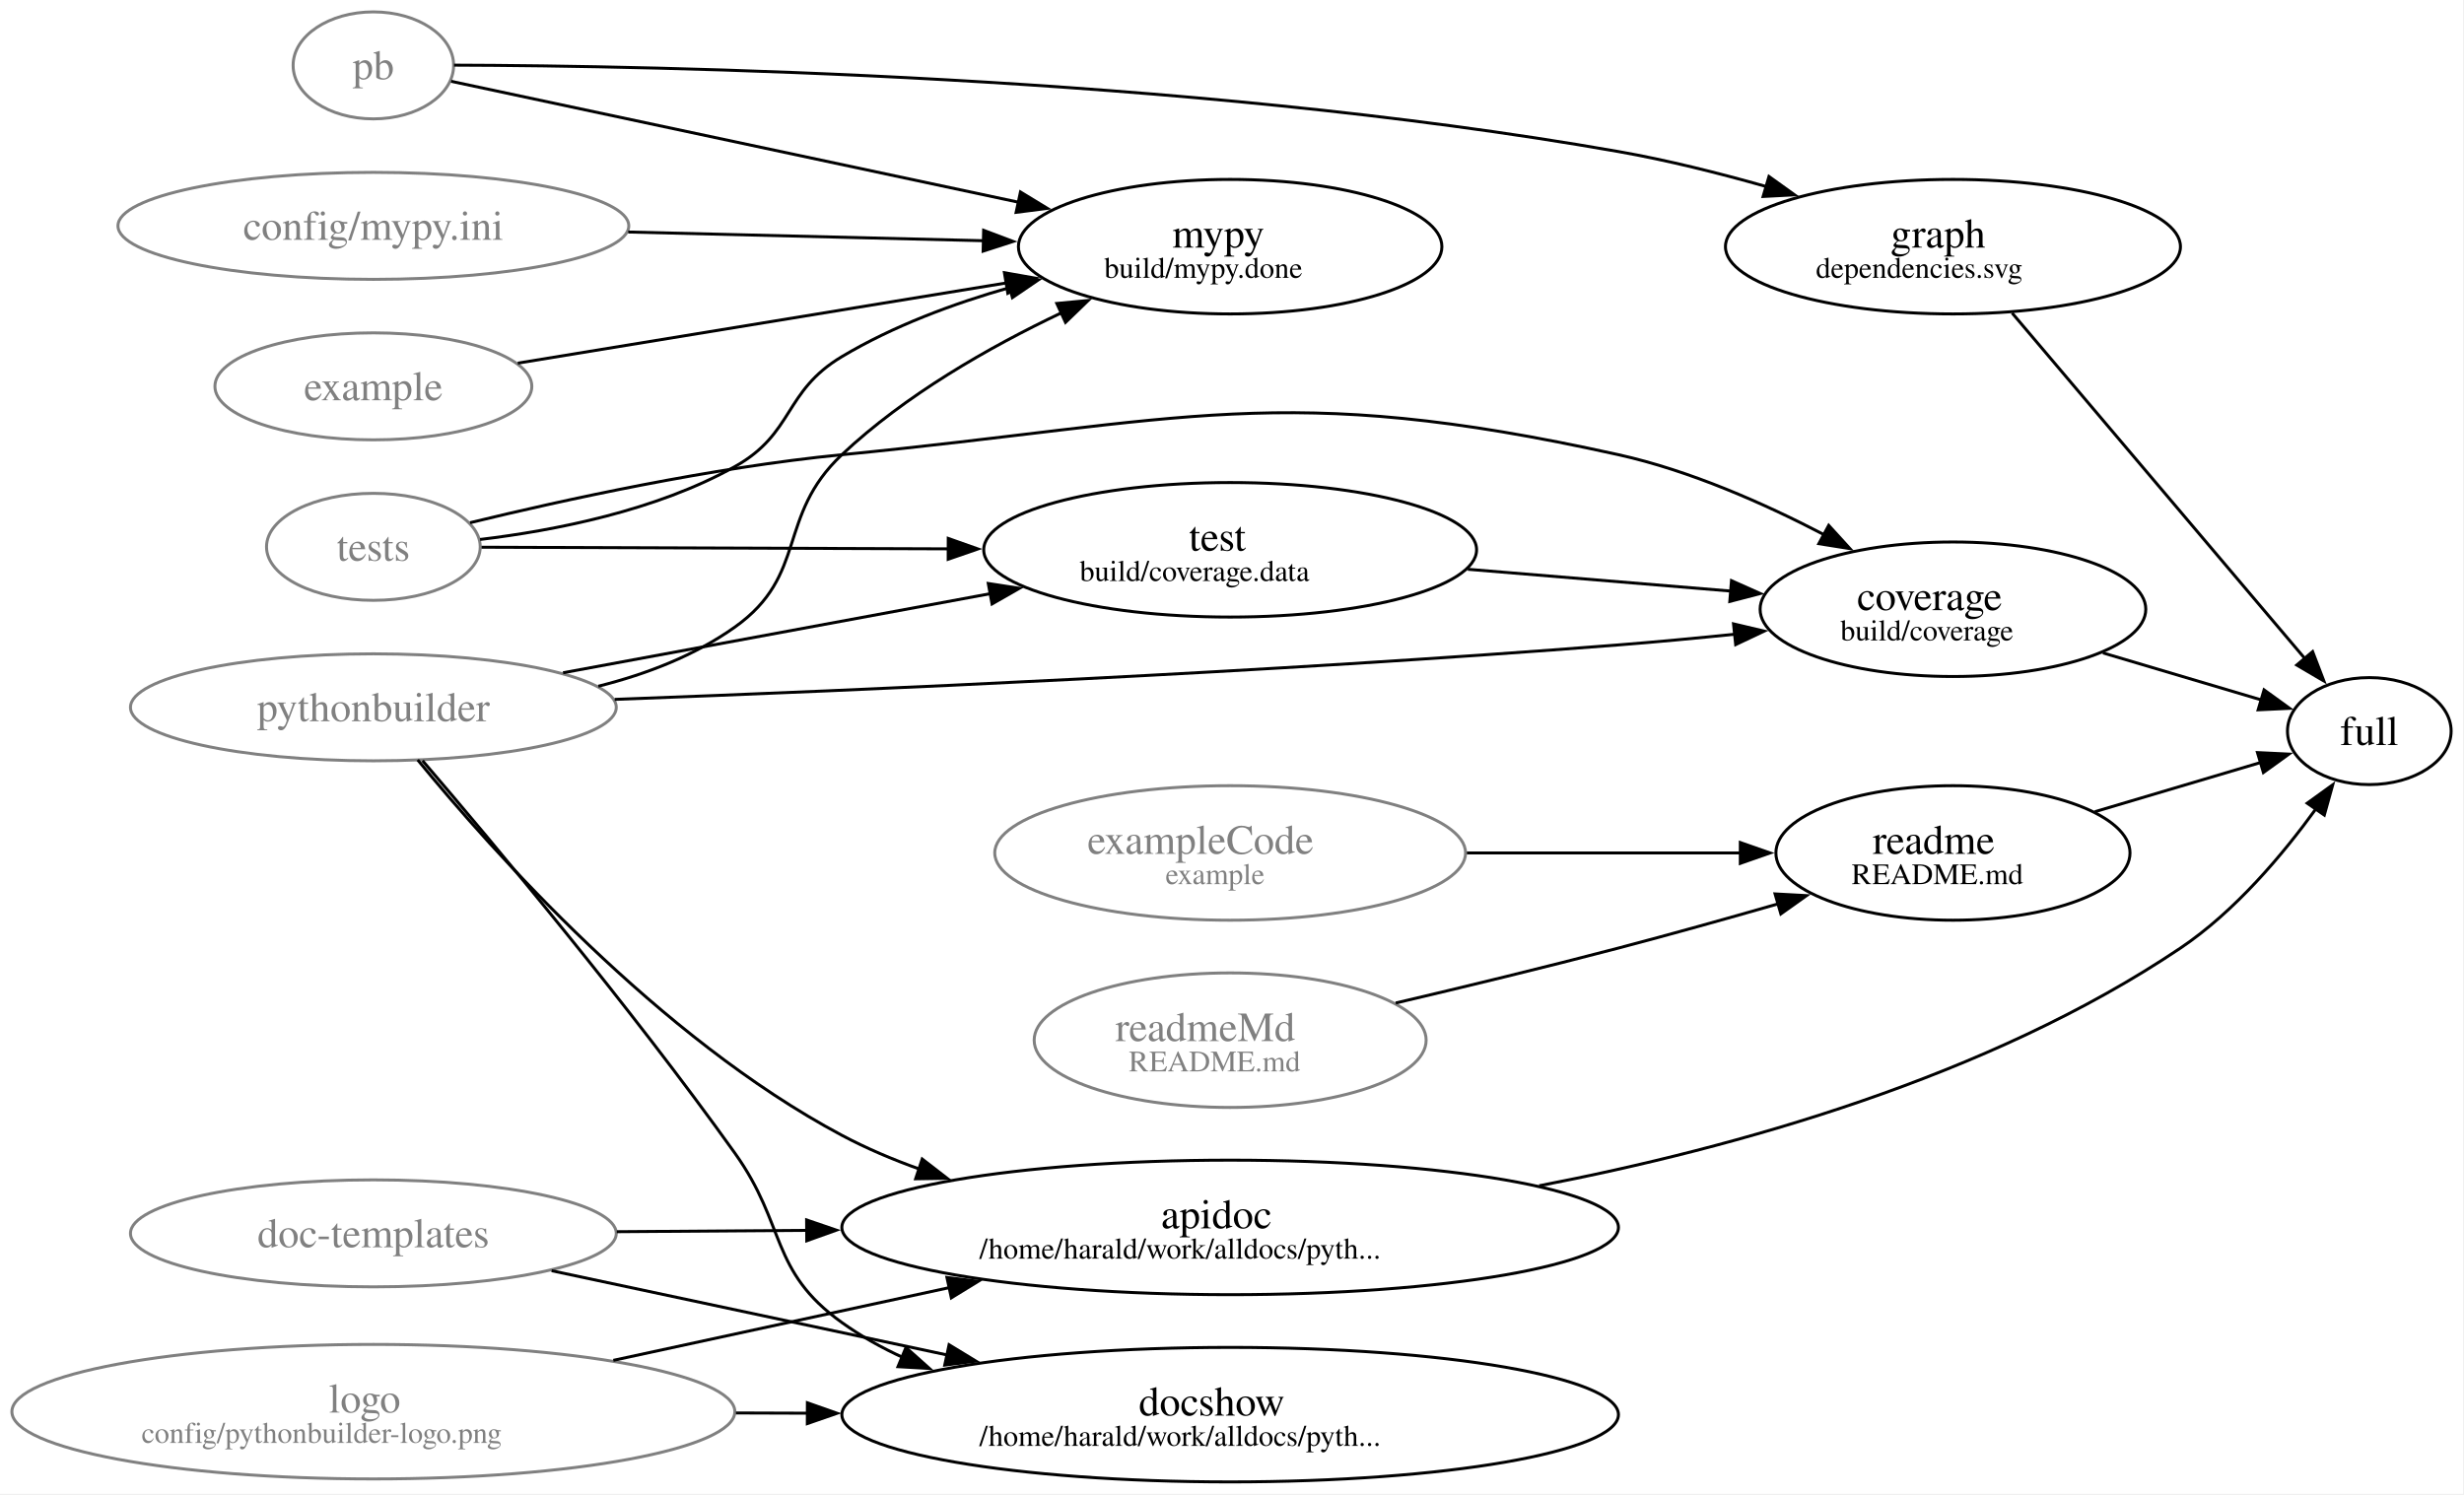
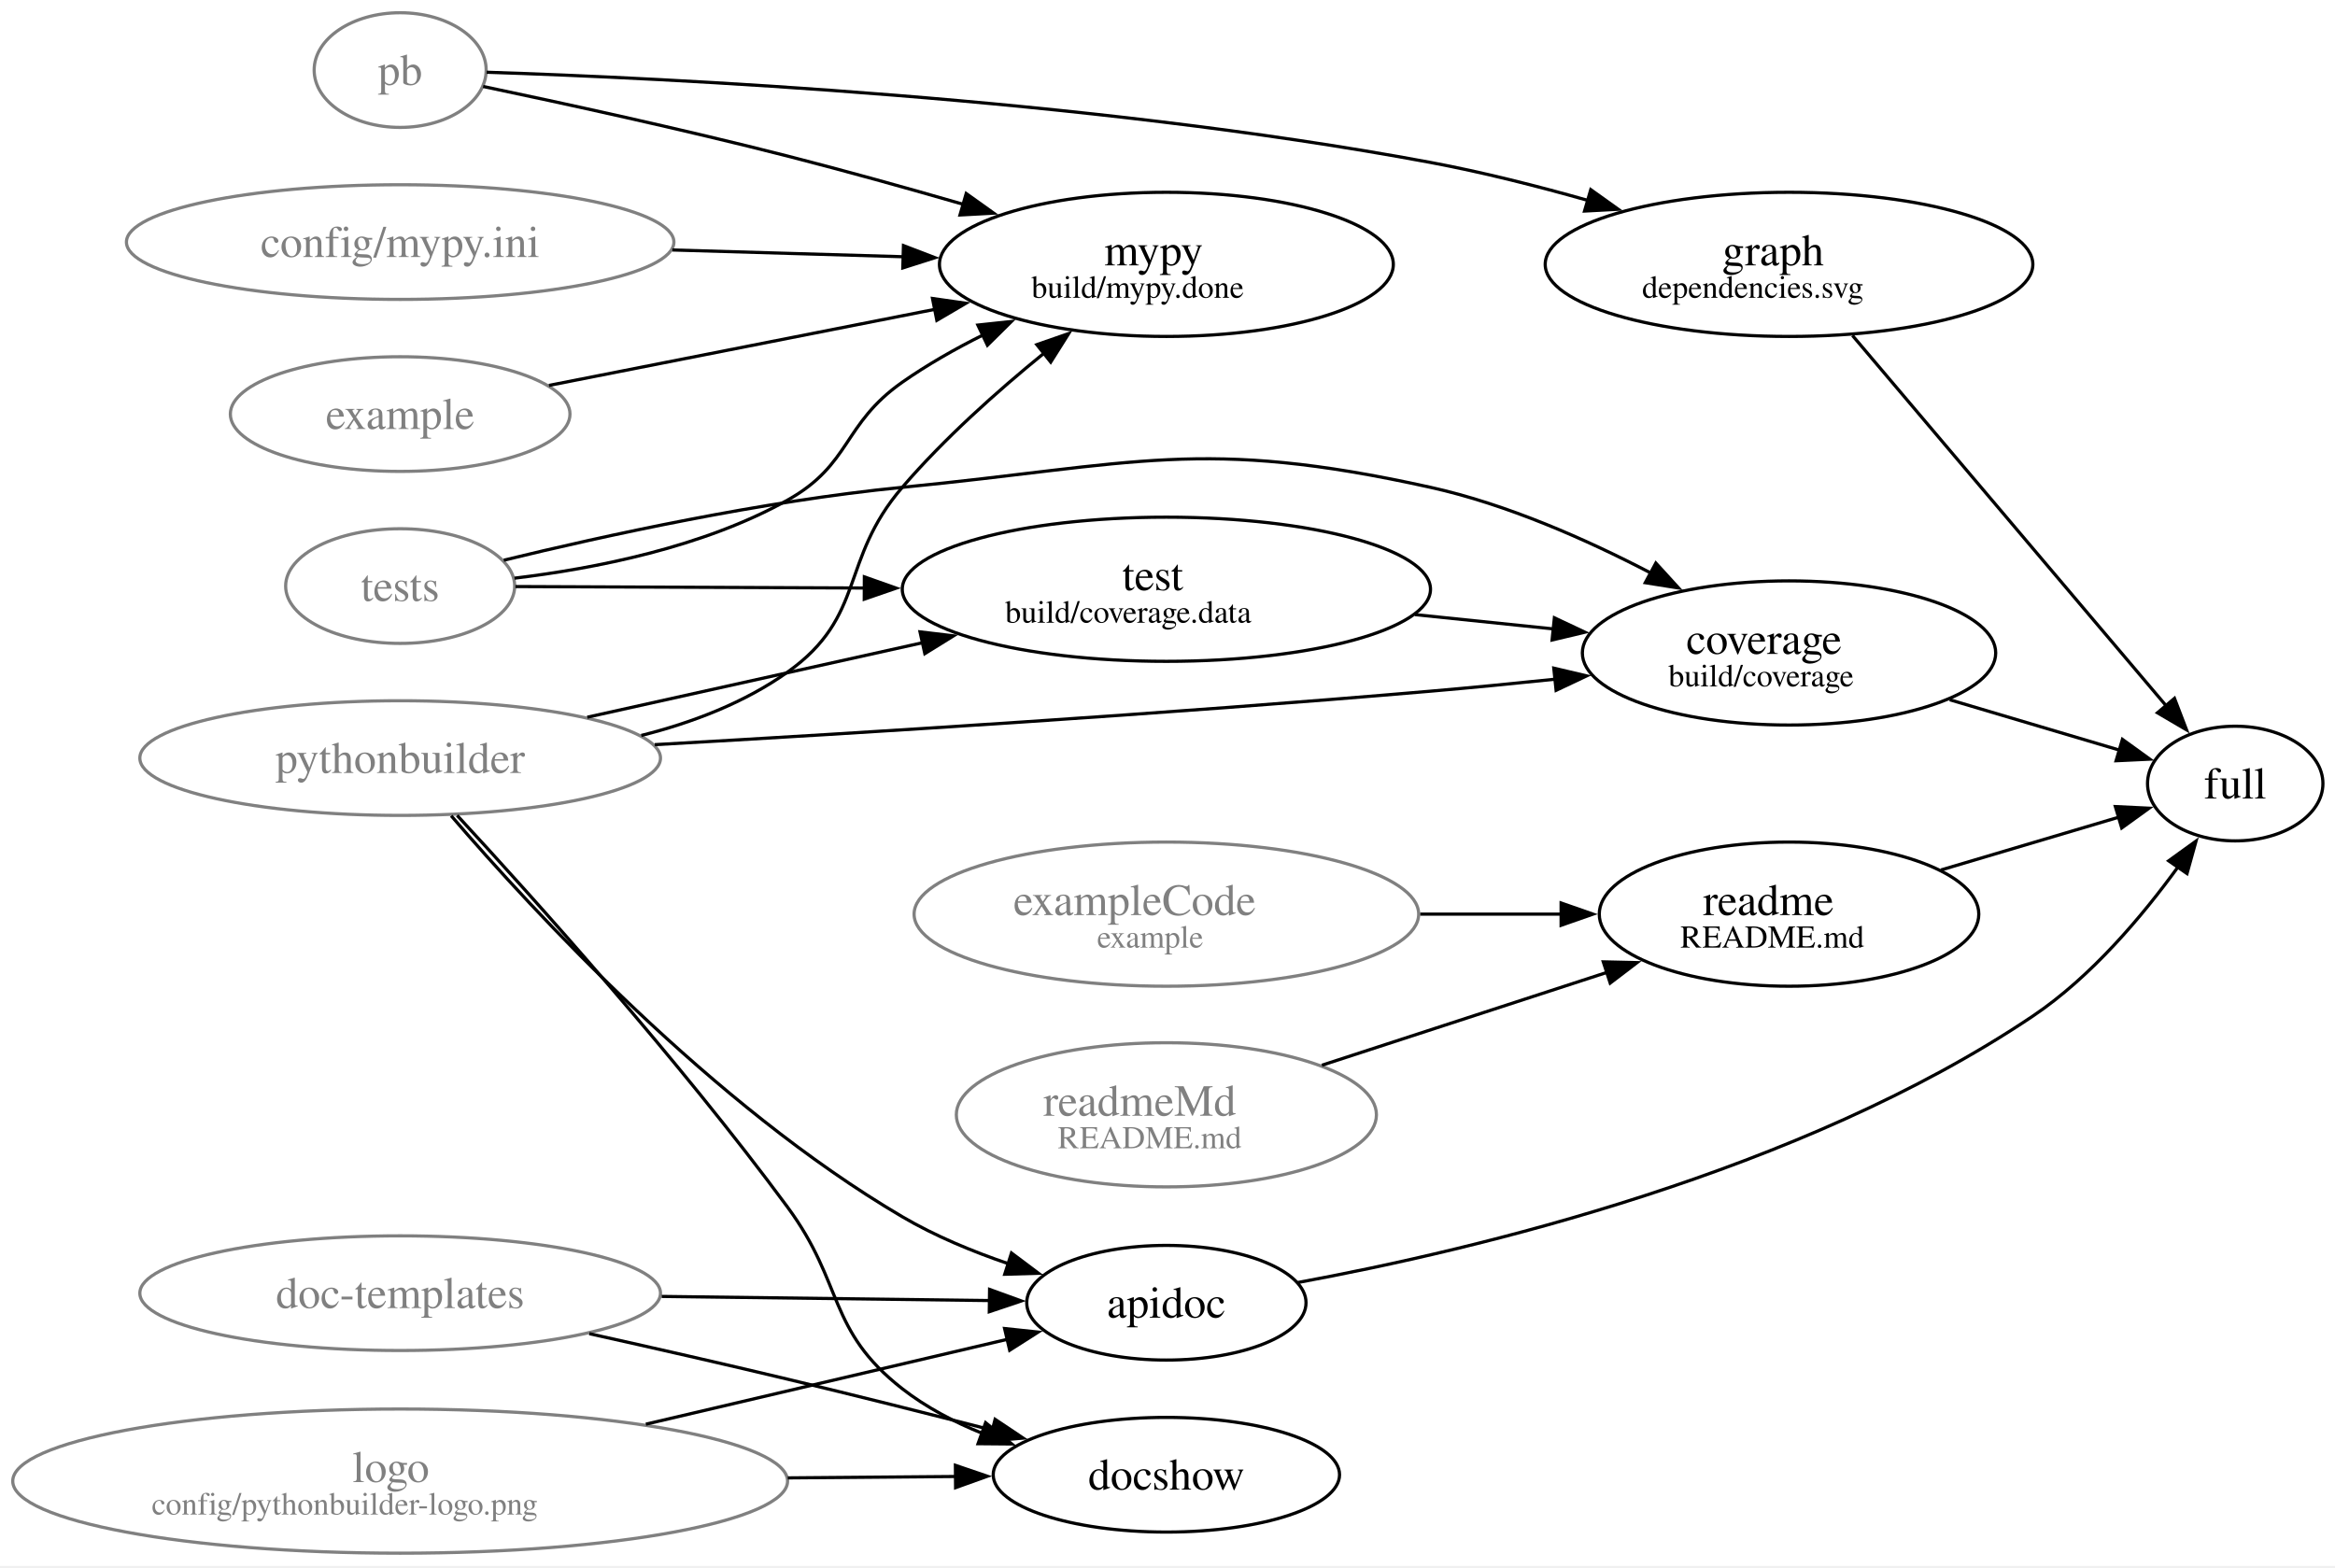
- <svg xmlns="http://www.w3.org/2000/svg" xmlns:xlink="http://www.w3.org/1999/xlink" width="829pt" height="503pt" viewBox="0.00 0.00 829.00 503.00">
-   <g id="graph0" class="graph" transform="scale(1 1) rotate(0) translate(4 498.63)">
-     <polygon fill="white" stroke="none" points="-4,4 -4,-498.63 824.68,-498.63 824.68,4 -4,4" />
+ <svg xmlns="http://www.w3.org/2000/svg" width="733pt" height="492pt" viewBox="0.00 0.00 733.00 492.00">
+   <g id="graph0" class="graph" transform="scale(1 1) rotate(0) translate(4 487.63)">
+     <polygon fill="white" stroke="none" points="-4,4 -4,-487.63 729.22,-487.63 729.22,4 -4,4" />
    <g id="node1" class="node">
-       <ellipse fill="none" stroke="grey" cx="121.62" cy="-422.63" rx="85.93" ry="18" />
-       <text xml:space="preserve" text-anchor="middle" x="121.62" y="-417.95" font-family="Times,serif" font-size="14.00" fill="grey">config/mypy.ini</text>
+       <ellipse fill="none" stroke="grey" cx="121.62" cy="-411.63" rx="85.93" ry="18" />
+       <text xml:space="preserve" text-anchor="middle" x="121.62" y="-406.95" font-family="Times,serif" font-size="14.00" fill="grey">config/mypy.ini</text>
    </g>
    <g id="node6" class="node">
-       <ellipse fill="none" stroke="black" cx="409.88" cy="-415.63" rx="71.24" ry="22.63" />
-       <text xml:space="preserve" text-anchor="start" x="390.38" y="-415.33" font-family="Times,serif" font-size="14.00">mypy</text>
-       <text xml:space="preserve" text-anchor="start" x="367.51" y="-405.13" font-family="Times,serif" font-size="10.00">build/mypy.done</text>
+       <ellipse fill="none" stroke="black" cx="362.15" cy="-404.63" rx="71.24" ry="22.63" />
+       <text xml:space="preserve" text-anchor="start" x="342.65" y="-404.33" font-family="Times,serif" font-size="14.00">mypy</text>
+       <text xml:space="preserve" text-anchor="start" x="319.78" y="-394.13" font-family="Times,serif" font-size="10.00">build/mypy.done</text>
    </g>
    <g id="edge1" class="edge">
-       <path fill="none" stroke="black" d="M207.35,-420.56C245.15,-419.63 289.51,-418.55 326.97,-417.63" />
-       <polygon fill="black" stroke="black" points="326.94,-421.13 336.85,-417.39 326.77,-414.13 326.94,-421.13" />
+       <path fill="none" stroke="black" d="M207.06,-409.15C230.67,-408.46 256.27,-407.71 279.71,-407.02" />
+       <polygon fill="black" stroke="black" points="279.61,-410.52 289.5,-406.73 279.41,-403.52 279.61,-410.52" />
    </g>
    <g id="node2" class="node">
-       <ellipse fill="none" stroke="grey" cx="121.62" cy="-260.63" rx="81.72" ry="18" />
-       <text xml:space="preserve" text-anchor="middle" x="121.62" y="-255.95" font-family="Times,serif" font-size="14.00" fill="grey">pythonbuilder</text>
+       <ellipse fill="none" stroke="grey" cx="121.62" cy="-249.63" rx="81.72" ry="18" />
+       <text xml:space="preserve" text-anchor="middle" x="121.62" y="-244.95" font-family="Times,serif" font-size="14.00" fill="grey">pythonbuilder</text>
    </g>
    <g id="edge2" class="edge">
-       <path fill="none" stroke="black" d="M197.31,-267.73C213.5,-271.8 229.77,-278.06 243.24,-287.63 267.98,-305.2 257.15,-324.83 279.24,-345.63 300.51,-365.65 328.6,-381.73 353.19,-393.41" />
-       <polygon fill="black" stroke="black" points="351.56,-396.52 362.11,-397.52 354.49,-390.16 351.56,-396.52" />
+       <path fill="none" stroke="black" d="M197.31,-256.73C213.5,-260.8 229.77,-267.06 243.24,-276.63 267.98,-294.2 259.48,-311.61 279.24,-334.63 292.36,-349.9 308.94,-364.71 323.73,-376.74" />
+       <polygon fill="black" stroke="black" points="321.48,-379.43 331.49,-382.91 325.84,-373.95 321.48,-379.43" />
    </g>
    <g id="node7" class="node">
-       <ellipse fill="none" stroke="black" cx="409.88" cy="-313.63" rx="82.91" ry="22.63" />
-       <text xml:space="preserve" text-anchor="start" x="396.01" y="-313.33" font-family="Times,serif" font-size="14.00">test</text>
-       <text xml:space="preserve" text-anchor="start" x="359.26" y="-303.13" font-family="Times,serif" font-size="10.00">build/coverage.data</text>
+       <ellipse fill="none" stroke="black" cx="362.15" cy="-302.63" rx="82.91" ry="22.63" />
+       <text xml:space="preserve" text-anchor="start" x="348.28" y="-302.33" font-family="Times,serif" font-size="14.00">test</text>
+       <text xml:space="preserve" text-anchor="start" x="311.53" y="-292.13" font-family="Times,serif" font-size="10.00">build/coverage.data</text>
    </g>
    <g id="edge7" class="edge">
-       <path fill="none" stroke="black" d="M185.44,-272.26C227.7,-280.08 283.76,-290.46 329.16,-298.87" />
-       <polygon fill="black" stroke="black" points="328.5,-302.3 338.97,-300.68 329.77,-295.42 328.5,-302.3" />
+       <path fill="none" stroke="black" d="M180.36,-262.46C212.09,-269.51 251.81,-278.33 285.94,-285.92" />
+       <polygon fill="black" stroke="black" points="284.81,-289.25 295.33,-288 286.32,-282.42 284.81,-289.25" />
    </g>
    <g id="node8" class="node">
-       <ellipse fill="none" stroke="black" cx="653.06" cy="-293.63" rx="64.88" ry="22.63" />
-       <text xml:space="preserve" text-anchor="start" x="620.81" y="-293.33" font-family="Times,serif" font-size="14.00">coverage</text>
-       <text xml:space="preserve" text-anchor="start" x="615.19" y="-283.13" font-family="Times,serif" font-size="10.00">build/coverage</text>
+       <ellipse fill="none" stroke="black" cx="557.61" cy="-282.63" rx="64.88" ry="22.63" />
+       <text xml:space="preserve" text-anchor="start" x="525.36" y="-282.33" font-family="Times,serif" font-size="14.00">coverage</text>
+       <text xml:space="preserve" text-anchor="start" x="519.73" y="-272.13" font-family="Times,serif" font-size="10.00">build/coverage</text>
    </g>
    <g id="edge9" class="edge">
-       <path fill="none" stroke="black" d="M202.82,-263.3C287.02,-266.42 423.2,-272.38 540.52,-281.63 553.21,-282.63 566.69,-283.9 579.73,-285.24" />
-       <polygon fill="black" stroke="black" points="579.23,-288.71 589.54,-286.27 579.96,-281.74 579.23,-288.71" />
+       <path fill="none" stroke="black" d="M201.54,-253.84C266.86,-257.54 362.06,-263.46 445.06,-270.63 457.74,-271.72 471.22,-273.04 484.26,-274.4" />
+       <polygon fill="black" stroke="black" points="483.76,-277.86 494.07,-275.43 484.49,-270.9 483.76,-277.86" />
    </g>
    <g id="node11" class="node">
-       <g id="a_node11">
-         <a xlink:title="/home/harald/work/alldocs/pythonbuilder">
-           <ellipse fill="none" stroke="black" cx="409.88" cy="-22.63" rx="130.64" ry="22.63" />
-           <text xml:space="preserve" text-anchor="start" x="379.13" y="-22.33" font-family="Times,serif" font-size="14.00">docshow</text>
-           <text xml:space="preserve" text-anchor="start" x="325.51" y="-12.13" font-family="Times,serif" font-size="10.00">/home/harald/work/alldocs/pyth...</text>
-         </a>
-       </g>
+       <ellipse fill="none" stroke="black" cx="362.15" cy="-24.63" rx="54.36" ry="18" />
+       <text xml:space="preserve" text-anchor="middle" x="362.15" y="-19.95" font-family="Times,serif" font-size="14.00">docshow</text>
    </g>
    <g id="edge12" class="edge">
-       <path fill="none" stroke="black" d="M138.17,-242.68C161.84,-215.05 207.89,-160.12 243.24,-110.63 260.66,-86.25 254.88,-71.06 279.24,-53.63 285.65,-49.04 292.64,-45.13 299.95,-41.79" />
-       <polygon fill="black" stroke="black" points="300.8,-45.23 308.7,-38.17 298.12,-38.77 300.8,-45.23" />
+       <path fill="none" stroke="black" d="M139.51,-231.63C163.68,-205.48 209.02,-155.03 243.24,-108.63 261.03,-84.51 255.63,-70.07 279.24,-51.63 286.71,-45.8 295.48,-41.2 304.47,-37.58" />
+       <polygon fill="black" stroke="black" points="305.4,-40.97 313.62,-34.29 303.03,-34.38 305.4,-40.97" />
    </g>
    <g id="node12" class="node">
-       <g id="a_node12">
-         <a xlink:title="/home/harald/work/alldocs/pythonbuilder">
-           <ellipse fill="none" stroke="black" cx="409.88" cy="-85.63" rx="130.64" ry="22.63" />
-           <text xml:space="preserve" text-anchor="start" x="386.63" y="-85.33" font-family="Times,serif" font-size="14.00">apidoc</text>
-           <text xml:space="preserve" text-anchor="start" x="325.51" y="-75.13" font-family="Times,serif" font-size="10.00">/home/harald/work/alldocs/pyth...</text>
-         </a>
-       </g>
+       <ellipse fill="none" stroke="black" cx="362.15" cy="-78.63" rx="43.84" ry="18" />
+       <text xml:space="preserve" text-anchor="middle" x="362.15" y="-73.95" font-family="Times,serif" font-size="14.00">apidoc</text>
    </g>
    <g id="edge15" class="edge">
-       <path fill="none" stroke="black" d="M136.53,-242.94C161.62,-212.28 217.62,-149.43 279.24,-116.63 287.47,-112.25 296.31,-108.49 305.37,-105.25" />
-       <polygon fill="black" stroke="black" points="306.27,-108.64 314.65,-102.16 304.06,-101.99 306.27,-108.64" />
+       <path fill="none" stroke="black" d="M137.64,-231.51C163.56,-201.32 219.68,-140.6 279.24,-105.63 289.52,-99.59 301.32,-94.7 312.7,-90.83" />
+       <polygon fill="black" stroke="black" points="313.52,-94.24 321.99,-87.88 311.4,-87.57 313.52,-94.24" />
    </g>
    <g id="node3" class="node">
-       <ellipse fill="none" stroke="grey" cx="121.62" cy="-314.63" rx="35.95" ry="18" />
-       <text xml:space="preserve" text-anchor="middle" x="121.62" y="-309.95" font-family="Times,serif" font-size="14.00" fill="grey">tests</text>
+       <ellipse fill="none" stroke="grey" cx="121.62" cy="-303.63" rx="35.95" ry="18" />
+       <text xml:space="preserve" text-anchor="middle" x="121.62" y="-298.95" font-family="Times,serif" font-size="14.00" fill="grey">tests</text>
    </g>
    <g id="edge3" class="edge">
-       <path fill="none" stroke="black" d="M157.52,-317.11C182.68,-320.13 216.74,-326.81 243.24,-341.63 263.27,-352.82 259.55,-366.86 279.24,-378.63 296.46,-388.91 316.67,-396.46 335.94,-401.94" />
-       <polygon fill="black" stroke="black" points="334.81,-405.26 345.37,-404.47 336.62,-398.5 334.81,-405.26" />
+       <path fill="none" stroke="black" d="M157.52,-306.11C182.68,-309.13 216.74,-315.81 243.24,-330.63 263.27,-341.82 260.46,-354.45 279.24,-367.63 287.05,-373.1 295.79,-378.07 304.58,-382.46" />
+       <polygon fill="black" stroke="black" points="302.97,-385.57 313.51,-386.7 305.97,-379.25 302.97,-385.57" />
    </g>
    <g id="edge6" class="edge">
-       <path fill="none" stroke="black" d="M158.01,-314.5C197.04,-314.37 261.45,-314.14 315.23,-313.95" />
-       <polygon fill="black" stroke="black" points="315.03,-317.46 325.02,-313.92 315.01,-310.46 315.03,-317.46" />
+       <path fill="none" stroke="black" d="M157.82,-303.48C186.72,-303.36 229.01,-303.18 267.55,-303.02" />
+       <polygon fill="black" stroke="black" points="267.34,-306.52 277.33,-302.98 267.31,-299.52 267.34,-306.52" />
    </g>
    <g id="edge10" class="edge">
-       <path fill="none" stroke="black" d="M154.15,-322.75C185.59,-330.41 235.38,-341.33 279.24,-345.63 394.81,-356.95 427.15,-370.76 540.52,-345.63 564.5,-340.31 589.44,-329.28 609.64,-318.75" />
-       <polygon fill="black" stroke="black" points="611.26,-321.85 618.4,-314.03 607.94,-315.69 611.26,-321.85" />
+       <path fill="none" stroke="black" d="M154.15,-311.75C185.59,-319.41 235.38,-330.33 279.24,-334.63 352.59,-341.82 373.11,-350.57 445.06,-334.63 469.04,-329.31 493.98,-318.28 514.18,-307.75" />
+       <polygon fill="black" stroke="black" points="515.8,-310.85 522.94,-303.03 512.48,-304.69 515.8,-310.85" />
    </g>
    <g id="node4" class="node">
-       <ellipse fill="none" stroke="grey" cx="121.62" cy="-476.63" rx="27" ry="18" />
-       <text xml:space="preserve" text-anchor="middle" x="121.62" y="-471.95" font-family="Times,serif" font-size="14.00" fill="grey">pb</text>
+       <ellipse fill="none" stroke="grey" cx="121.62" cy="-465.63" rx="27" ry="18" />
+       <text xml:space="preserve" text-anchor="middle" x="121.62" y="-460.95" font-family="Times,serif" font-size="14.00" fill="grey">pb</text>
    </g>
    <g id="edge4" class="edge">
-       <path fill="none" stroke="black" d="M147.78,-471.27C190.03,-462.26 276.71,-443.79 338.61,-430.6" />
-       <polygon fill="black" stroke="black" points="339.33,-434.03 348.38,-428.52 337.87,-427.18 339.33,-434.03" />
+       <path fill="none" stroke="black" d="M147.68,-460.48C172.15,-455.35 210.4,-447.03 243.24,-438.63 261.28,-434.01 280.73,-428.59 298.54,-423.44" />
+       <polygon fill="black" stroke="black" points="299.31,-426.87 307.94,-420.71 297.36,-420.14 299.31,-426.87" />
    </g>
    <g id="node16" class="node">
-       <ellipse fill="none" stroke="black" cx="653.06" cy="-415.63" rx="76.54" ry="22.63" />
-       <text xml:space="preserve" text-anchor="start" x="632.06" y="-415.33" font-family="Times,serif" font-size="14.00">graph</text>
-       <text xml:space="preserve" text-anchor="start" x="606.94" y="-405.13" font-family="Times,serif" font-size="10.00">dependencies.svg</text>
+       <ellipse fill="none" stroke="black" cx="557.61" cy="-404.63" rx="76.54" ry="22.63" />
+       <text xml:space="preserve" text-anchor="start" x="536.61" y="-404.33" font-family="Times,serif" font-size="14.00">graph</text>
+       <text xml:space="preserve" text-anchor="start" x="511.48" y="-394.13" font-family="Times,serif" font-size="10.00">dependencies.svg</text>
    </g>
    <g id="edge19" class="edge">
-       <path fill="none" stroke="black" d="M148.77,-476.71C214.92,-476.51 394.05,-473.42 540.52,-447.63 556.88,-444.75 574.28,-440.4 590.35,-435.83" />
-       <polygon fill="black" stroke="black" points="591.16,-439.24 599.77,-433.07 589.19,-432.52 591.16,-439.24" />
+       <path fill="none" stroke="black" d="M148.76,-464.95C203.95,-463.17 336.22,-456.94 445.06,-436.63 461.31,-433.59 478.61,-429.22 494.61,-424.67" />
+       <polygon fill="black" stroke="black" points="495.37,-428.09 503.99,-421.93 493.41,-421.37 495.37,-428.09" />
    </g>
    <g id="node5" class="node">
-       <ellipse fill="none" stroke="grey" cx="121.62" cy="-368.63" rx="53.31" ry="18" />
-       <text xml:space="preserve" text-anchor="middle" x="121.62" y="-363.95" font-family="Times,serif" font-size="14.00" fill="grey">example</text>
+       <ellipse fill="none" stroke="grey" cx="121.62" cy="-357.63" rx="53.31" ry="18" />
+       <text xml:space="preserve" text-anchor="middle" x="121.62" y="-352.95" font-family="Times,serif" font-size="14.00" fill="grey">example</text>
    </g>
    <g id="edge5" class="edge">
-       <path fill="none" stroke="black" d="M170.21,-376.44C215.02,-383.8 282.81,-394.93 334.71,-403.45" />
-       <polygon fill="black" stroke="black" points="333.93,-406.87 344.37,-405.03 335.07,-399.96 333.93,-406.87" />
+       <path fill="none" stroke="black" d="M168.33,-366.63C202.63,-373.39 250.25,-382.78 289.58,-390.53" />
+       <polygon fill="black" stroke="black" points="288.73,-393.92 299.22,-392.42 290.09,-387.06 288.73,-393.92" />
    </g>
    <g id="edge8" class="edge">
-       <path fill="none" stroke="black" d="M489.85,-307.08C518.35,-304.72 550.38,-302.06 578.4,-299.74" />
-       <polygon fill="black" stroke="black" points="578.55,-303.24 588.23,-298.92 577.98,-296.26 578.55,-303.24" />
+       <path fill="none" stroke="black" d="M440.17,-294.67C454.55,-293.18 469.54,-291.63 483.79,-290.16" />
+       <polygon fill="black" stroke="black" points="483.95,-293.66 493.53,-289.15 483.23,-286.7 483.95,-293.66" />
    </g>
    <g id="node17" class="node">
-       <ellipse fill="none" stroke="black" cx="793.14" cy="-252.63" rx="27.53" ry="18" />
-       <text xml:space="preserve" text-anchor="middle" x="793.14" y="-247.95" font-family="Times,serif" font-size="14.00">full</text>
+       <ellipse fill="none" stroke="black" cx="697.68" cy="-241.63" rx="27.53" ry="18" />
+       <text xml:space="preserve" text-anchor="middle" x="697.68" y="-236.95" font-family="Times,serif" font-size="14.00">full</text>
    </g>
    <g id="edge21" class="edge">
-       <path fill="none" stroke="black" d="M703.52,-278.94C721.25,-273.68 740.86,-267.85 757.12,-263.03" />
-       <polygon fill="black" stroke="black" points="757.73,-266.5 766.32,-260.29 755.74,-259.79 757.73,-266.5" />
+       <path fill="none" stroke="black" d="M608.06,-267.94C625.79,-262.68 645.4,-256.85 661.66,-252.03" />
+       <polygon fill="black" stroke="black" points="662.27,-255.5 670.86,-249.29 660.28,-248.79 662.27,-255.5" />
    </g>
    <g id="node9" class="node">
-       <ellipse fill="none" stroke="grey" cx="121.62" cy="-23.63" rx="121.62" ry="22.63" />
-       <text xml:space="preserve" text-anchor="start" x="106.62" y="-23.33" font-family="Times,serif" font-size="14.00" fill="grey">logo</text>
-       <text xml:space="preserve" text-anchor="start" x="43.62" y="-13.13" font-family="Times,serif" font-size="10.00" fill="grey">config/pythonbuilder-logo.png</text>
+       <ellipse fill="none" stroke="grey" cx="121.62" cy="-22.63" rx="121.62" ry="22.63" />
+       <text xml:space="preserve" text-anchor="start" x="106.62" y="-22.33" font-family="Times,serif" font-size="14.00" fill="grey">logo</text>
+       <text xml:space="preserve" text-anchor="start" x="43.62" y="-12.13" font-family="Times,serif" font-size="10.00" fill="grey">config/pythonbuilder-logo.png</text>
    </g>
    <g id="edge13" class="edge">
-       <path fill="none" stroke="black" d="M243.61,-23.2C251.59,-23.18 259.67,-23.15 267.75,-23.12" />
-       <polygon fill="black" stroke="black" points="267.64,-26.62 277.63,-23.09 267.62,-19.62 267.64,-26.62" />
+       <path fill="none" stroke="black" d="M243.29,-23.64C261.59,-23.79 279.86,-23.95 296.35,-24.08" />
+       <polygon fill="black" stroke="black" points="295.92,-27.58 305.95,-24.16 295.98,-20.58 295.92,-27.58" />
    </g>
    <g id="edge16" class="edge">
-       <path fill="none" stroke="black" d="M202.36,-40.9C237.44,-48.5 278.89,-57.47 315.42,-65.38" />
-       <polygon fill="black" stroke="black" points="314.59,-68.79 325.1,-67.48 316.07,-61.94 314.59,-68.79" />
+       <path fill="none" stroke="black" d="M198.75,-40.5C235.95,-49.23 279.62,-59.49 312.3,-67.16" />
+       <polygon fill="black" stroke="black" points="311.36,-70.53 321.9,-69.41 312.96,-63.72 311.36,-70.53" />
    </g>
    <g id="node10" class="node">
-       <ellipse fill="none" stroke="grey" cx="121.62" cy="-83.63" rx="81.72" ry="18" />
-       <text xml:space="preserve" text-anchor="middle" x="121.62" y="-78.95" font-family="Times,serif" font-size="14.00" fill="grey">doc-templates</text>
+       <ellipse fill="none" stroke="grey" cx="121.62" cy="-81.63" rx="81.72" ry="18" />
+       <text xml:space="preserve" text-anchor="middle" x="121.62" y="-76.95" font-family="Times,serif" font-size="14.00" fill="grey">doc-templates</text>
    </g>
    <g id="edge11" class="edge">
-       <path fill="none" stroke="black" d="M181.59,-71.06C219.99,-62.88 270.92,-52.03 314.84,-42.67" />
-       <polygon fill="black" stroke="black" points="315.31,-46.15 324.36,-40.64 313.85,-39.3 315.31,-46.15" />
+       <path fill="none" stroke="black" d="M180.99,-68.92C200.78,-64.52 223,-59.47 243.24,-54.63 264.39,-49.57 287.6,-43.73 307.78,-38.55" />
+       <polygon fill="black" stroke="black" points="308.38,-42.02 317.19,-36.13 306.63,-35.24 308.38,-42.02" />
    </g>
    <g id="edge14" class="edge">
-       <path fill="none" stroke="black" d="M203.51,-84.19C223.5,-84.33 245.5,-84.49 267.45,-84.64" />
-       <polygon fill="black" stroke="black" points="267.38,-88.14 277.4,-84.71 267.43,-81.14 267.38,-88.14" />
+       <path fill="none" stroke="black" d="M203.71,-80.61C237.72,-80.18 276.36,-79.69 306.85,-79.31" />
+       <polygon fill="black" stroke="black" points="306.65,-82.81 316.6,-79.19 306.56,-75.81 306.65,-82.81" />
    </g>
    <g id="edge22" class="edge">
-       <path fill="none" stroke="black" d="M513.87,-99.65C579.88,-112.4 664.98,-136.16 729.61,-179.63 747.96,-191.97 764.06,-211.09 775.33,-226.67" />
-       <polygon fill="black" stroke="black" points="772.25,-228.37 780.84,-234.57 778,-224.37 772.25,-228.37" />
+       <path fill="none" stroke="black" d="M403.37,-84.97C459.09,-95.24 561.13,-119.52 634.15,-168.63 652.5,-180.97 668.6,-200.09 679.88,-215.67" />
+       <polygon fill="black" stroke="black" points="676.79,-217.37 685.38,-223.57 682.54,-213.37 676.79,-217.37" />
    </g>
    <g id="node13" class="node">
-       <ellipse fill="none" stroke="grey" cx="409.88" cy="-148.63" rx="65.94" ry="22.63" />
-       <text xml:space="preserve" text-anchor="start" x="371.26" y="-148.33" font-family="Times,serif" font-size="14.00" fill="grey">readmeMd</text>
-       <text xml:space="preserve" text-anchor="start" x="375.76" y="-138.13" font-family="Times,serif" font-size="10.00" fill="grey">README.md</text>
+       <ellipse fill="none" stroke="grey" cx="362.15" cy="-137.63" rx="65.94" ry="22.63" />
+       <text xml:space="preserve" text-anchor="start" x="323.53" y="-137.33" font-family="Times,serif" font-size="14.00" fill="grey">readmeMd</text>
+       <text xml:space="preserve" text-anchor="start" x="328.03" y="-127.13" font-family="Times,serif" font-size="10.00" fill="grey">README.md</text>
    </g>
    <g id="node15" class="node">
-       <ellipse fill="none" stroke="black" cx="653.06" cy="-211.63" rx="59.57" ry="22.63" />
-       <text xml:space="preserve" text-anchor="start" x="626.06" y="-211.33" font-family="Times,serif" font-size="14.00">readme</text>
-       <text xml:space="preserve" text-anchor="start" x="618.94" y="-201.13" font-family="Times,serif" font-size="10.00">README.md</text>
+       <ellipse fill="none" stroke="black" cx="557.61" cy="-200.63" rx="59.57" ry="22.63" />
+       <text xml:space="preserve" text-anchor="start" x="530.61" y="-200.33" font-family="Times,serif" font-size="14.00">readme</text>
+       <text xml:space="preserve" text-anchor="start" x="523.48" y="-190.13" font-family="Times,serif" font-size="10.00">README.md</text>
    </g>
    <g id="edge17" class="edge">
-       <path fill="none" stroke="black" d="M465.58,-161.14C488.75,-166.58 516.01,-173.19 540.52,-179.63 558.02,-184.23 576.98,-189.54 594.21,-194.5" />
-       <polygon fill="black" stroke="black" points="593.21,-197.85 603.79,-197.27 595.16,-191.13 593.21,-197.85" />
+       <path fill="none" stroke="black" d="M410.97,-153.2C438.16,-162.05 472.34,-173.18 500.75,-182.44" />
+       <polygon fill="black" stroke="black" points="499.3,-185.65 509.89,-185.41 501.47,-178.99 499.3,-185.65" />
    </g>
    <g id="node14" class="node">
-       <ellipse fill="none" stroke="grey" cx="409.88" cy="-211.63" rx="79.2" ry="22.63" />
-       <text xml:space="preserve" text-anchor="start" x="361.88" y="-211.33" font-family="Times,serif" font-size="14.00" fill="grey">exampleCode</text>
-       <text xml:space="preserve" text-anchor="start" x="388.13" y="-201.13" font-family="Times,serif" font-size="10.00" fill="grey">example</text>
+       <ellipse fill="none" stroke="grey" cx="362.15" cy="-200.63" rx="79.2" ry="22.63" />
+       <text xml:space="preserve" text-anchor="start" x="314.15" y="-200.33" font-family="Times,serif" font-size="14.00" fill="grey">exampleCode</text>
+       <text xml:space="preserve" text-anchor="start" x="340.4" y="-190.13" font-family="Times,serif" font-size="10.00" fill="grey">example</text>
    </g>
    <g id="edge18" class="edge">
-       <path fill="none" stroke="black" d="M489.52,-211.63C519.25,-211.63 552.87,-211.63 581.79,-211.63" />
-       <polygon fill="black" stroke="black" points="581.52,-215.13 591.52,-211.63 581.52,-208.13 581.52,-215.13" />
+       <path fill="none" stroke="black" d="M441.84,-200.63C456.53,-200.63 471.8,-200.63 486.22,-200.63" />
+       <polygon fill="black" stroke="black" points="486.06,-204.13 496.06,-200.63 486.06,-197.13 486.06,-204.13" />
    </g>
    <g id="edge23" class="edge">
-       <path fill="none" stroke="black" d="M700.81,-225.51C719.17,-230.96 739.88,-237.11 756.93,-242.17" />
-       <polygon fill="black" stroke="black" points="755.51,-245.4 766.1,-244.89 757.51,-238.69 755.51,-245.4" />
+       <path fill="none" stroke="black" d="M605.35,-214.51C623.71,-219.96 644.42,-226.11 661.47,-231.17" />
+       <polygon fill="black" stroke="black" points="660.05,-234.4 670.64,-233.89 662.05,-227.69 660.05,-234.4" />
    </g>
    <g id="edge20" class="edge">
-       <path fill="none" stroke="black" d="M672.97,-393.3C698.79,-362.83 744.89,-308.41 771.55,-276.94" />
-       <polygon fill="black" stroke="black" points="774.07,-279.38 777.86,-269.49 768.73,-274.85 774.07,-279.38" />
+       <path fill="none" stroke="black" d="M577.52,-382.3C603.33,-351.83 649.43,-297.41 676.09,-265.94" />
+       <polygon fill="black" stroke="black" points="678.61,-268.38 682.4,-258.49 673.27,-263.85 678.61,-268.38" />
    </g>
  </g>
</svg>
